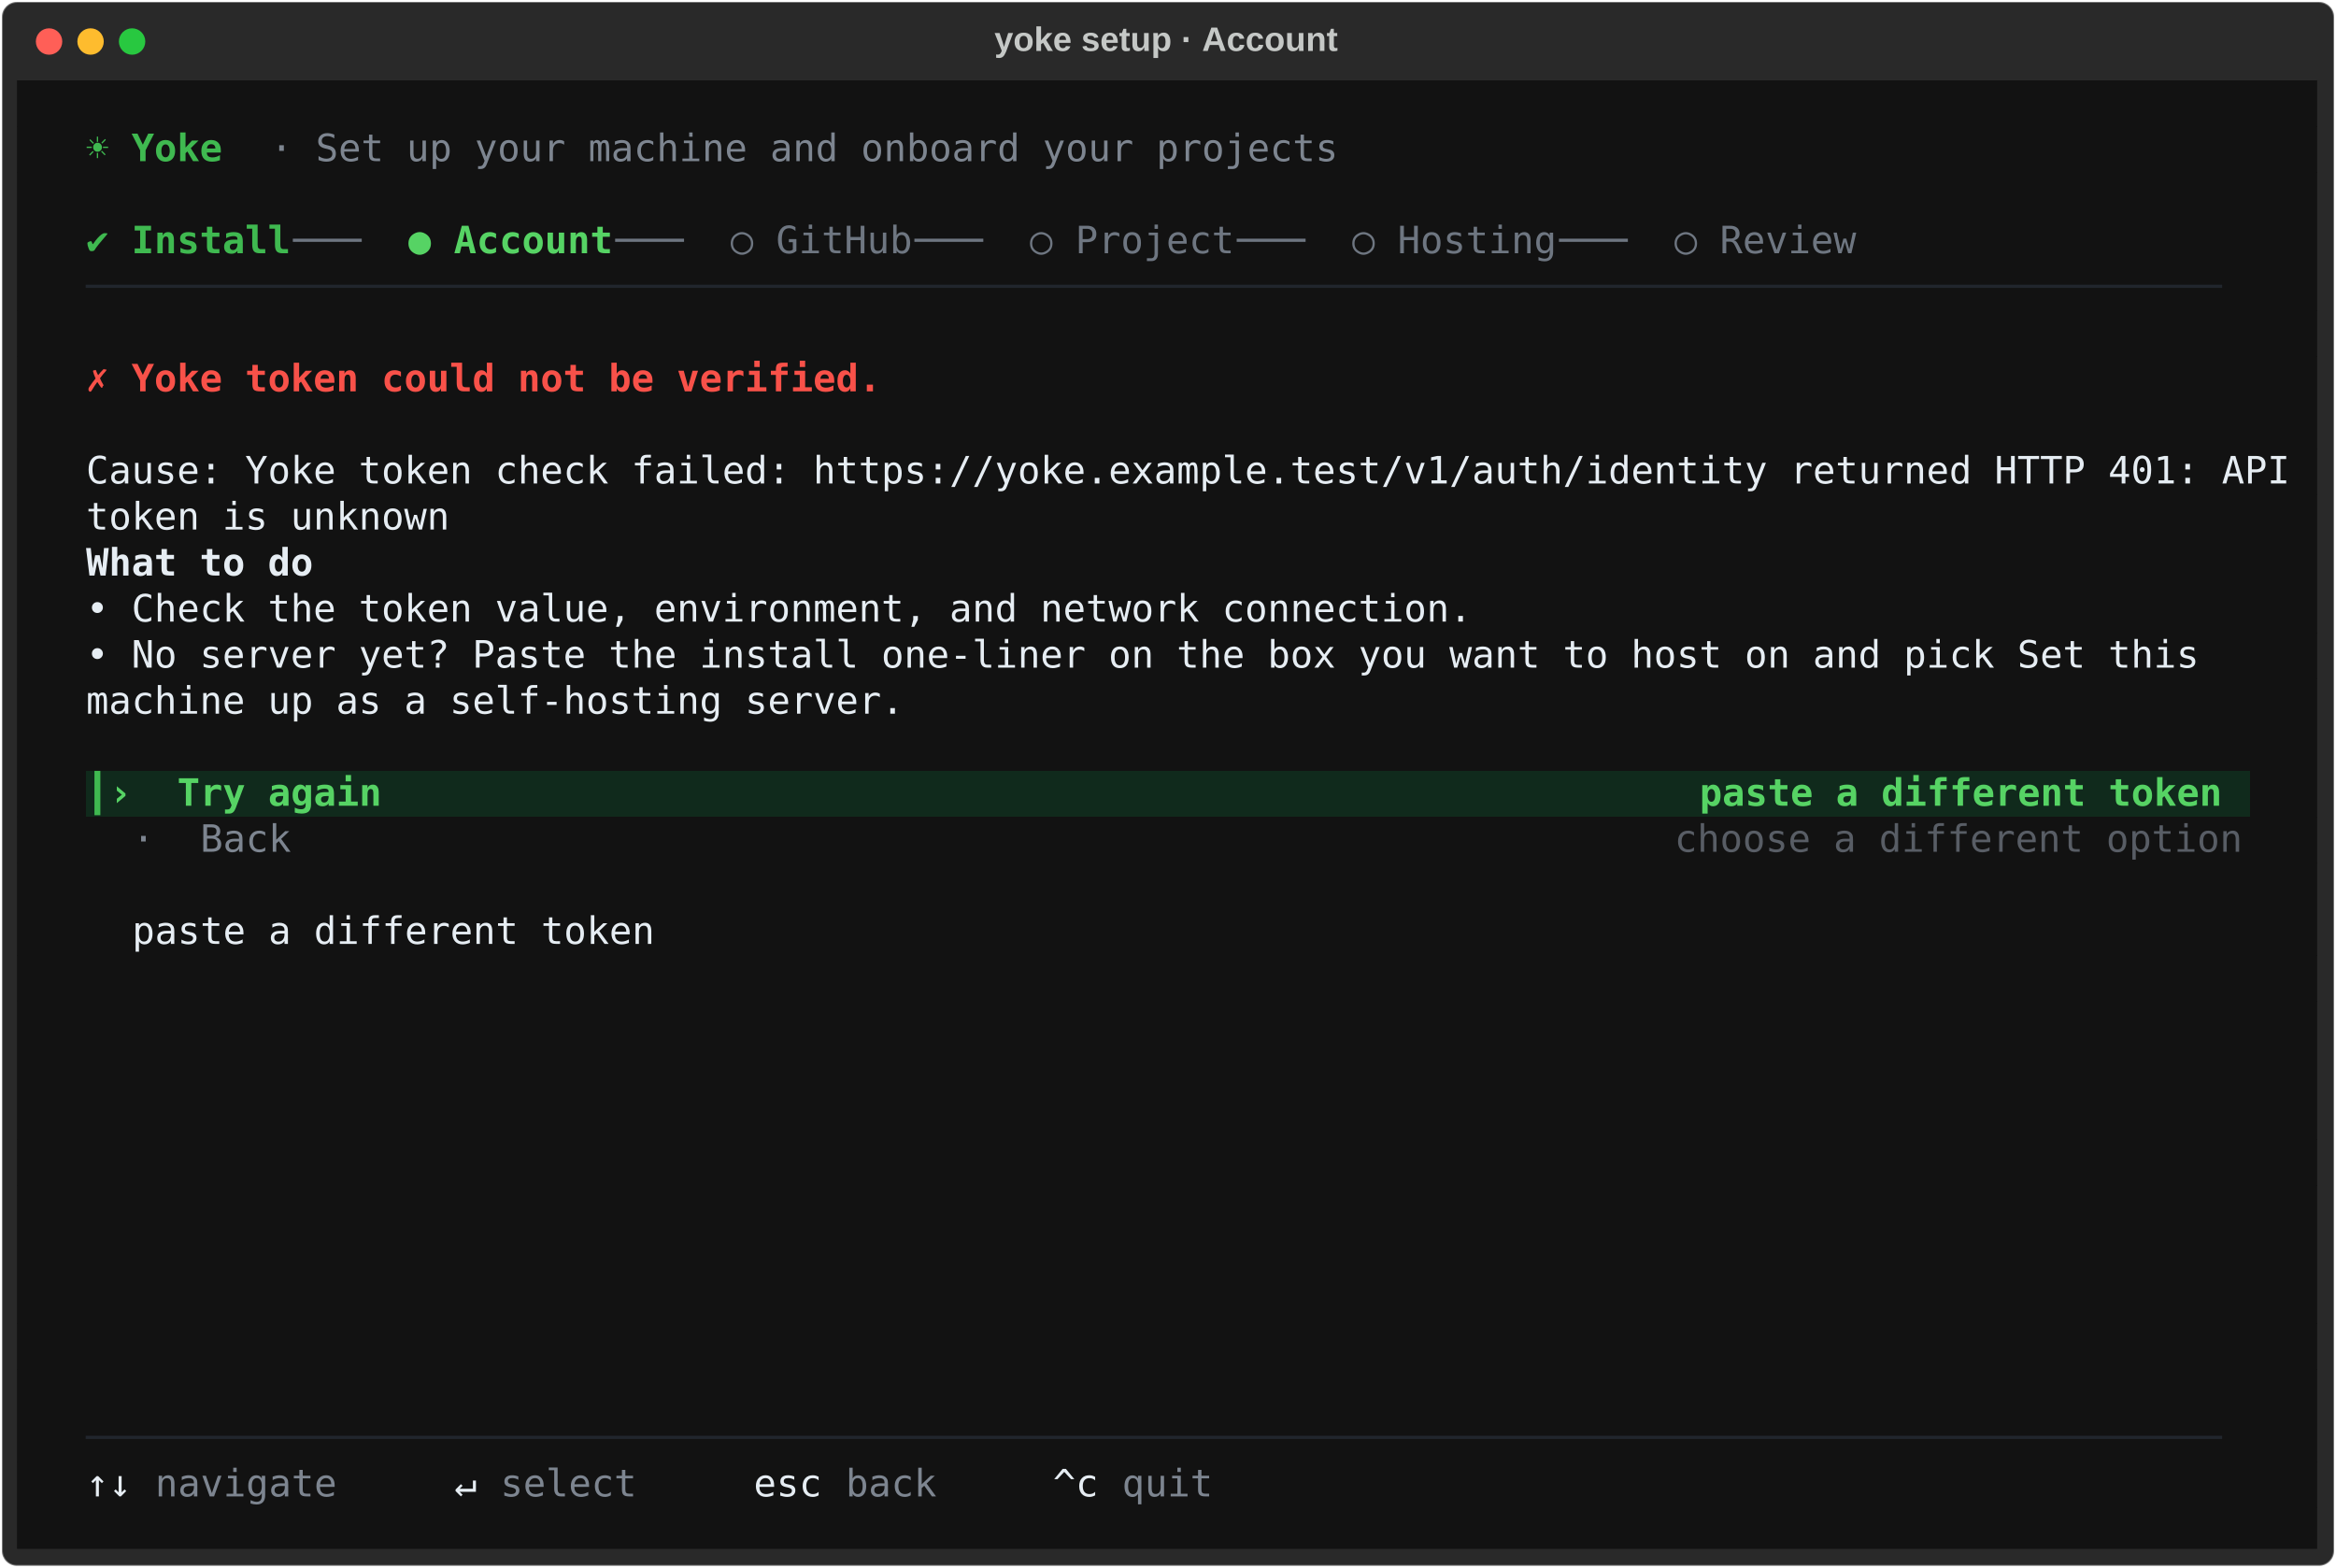
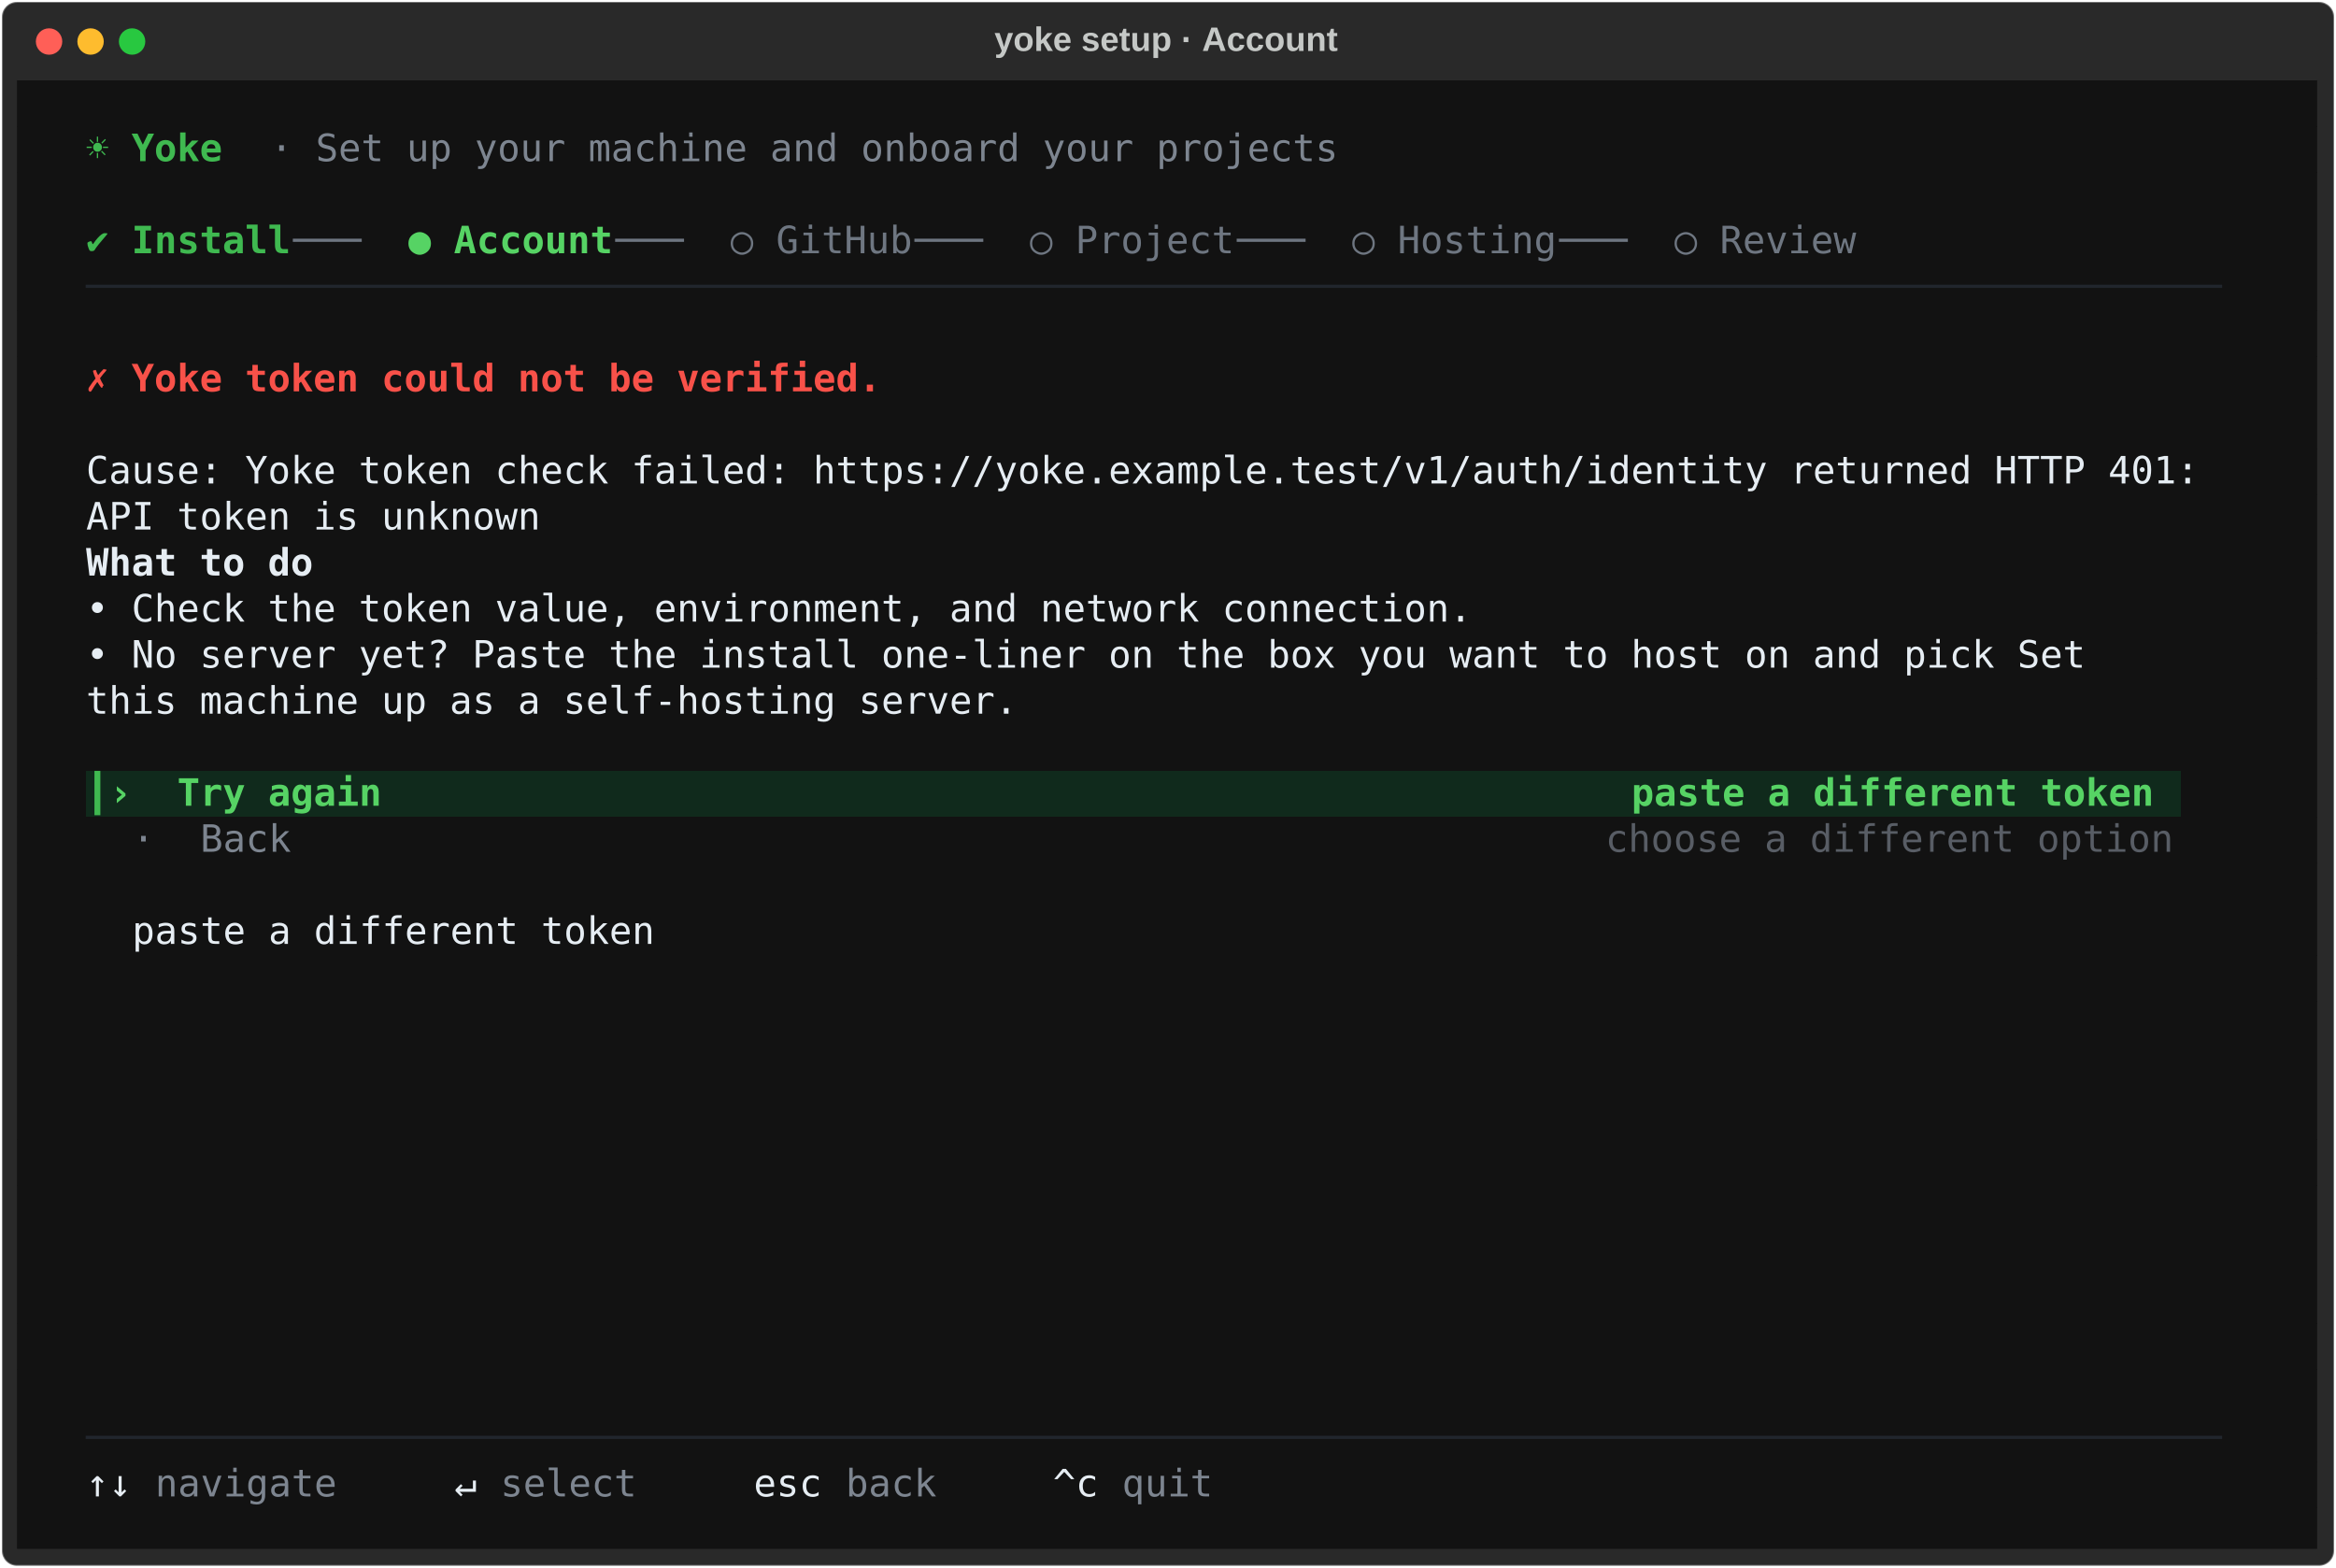
<svg xmlns="http://www.w3.org/2000/svg" class="rich-terminal" viewBox="0 0 1238 830.8">
  <style>

    @font-face {
        font-family: "Fira Code";
        src: local("FiraCode-Regular"),
                url("https://cdnjs.cloudflare.com/ajax/libs/firacode/{{VERSION}}/woff2/FiraCode-Regular.woff2") format("woff2"),
                url("https://cdnjs.cloudflare.com/ajax/libs/firacode/{{VERSION}}/woff/FiraCode-Regular.woff") format("woff");
        font-style: normal;
        font-weight: 400;
    }
    @font-face {
        font-family: "Fira Code";
        src: local("FiraCode-Bold"),
                url("https://cdnjs.cloudflare.com/ajax/libs/firacode/{{VERSION}}/woff2/FiraCode-Bold.woff2") format("woff2"),
                url("https://cdnjs.cloudflare.com/ajax/libs/firacode/{{VERSION}}/woff/FiraCode-Bold.woff") format("woff");
        font-style: bold;
        font-weight: 700;
    }

    .terminal-YOKE-matrix {
        font-family: Fira Code, monospace;
        font-size: 20px;
        line-height: 24.4px;
        font-variant-east-asian: full-width;
    }

    .terminal-YOKE-title {
        font-size: 18px;
        font-weight: bold;
        font-family: arial;
    }

.terminal-YOKE-r2 { fill: #3fb950;font-weight: bold }
.terminal-YOKE-r3 { fill: #e6edf3 }
.terminal-YOKE-r4 { fill: #7d8590 }
.terminal-YOKE-r5 { fill: #6e7681 }
.terminal-YOKE-r6 { fill: #56d364;font-weight: bold }
.terminal-YOKE-r7 { fill: #21262d }
.terminal-YOKE-r8 { fill: #f85149;font-weight: bold }
.terminal-YOKE-r9 { fill: #e6edf3;font-weight: bold }
.terminal-YOKE-r10 { fill: #3fb950 }
.terminal-YOKE-r12 { fill: #585d65 }
    </style>
  <defs>
    <clipPath id="terminal-YOKE-clip-terminal">
      <rect x="0" y="0" width="1219.0" height="779.8" />
    </clipPath>
    <clipPath id="terminal-YOKE-line-0">
      <rect x="0" y="1.5" width="1220" height="24.65" />
    </clipPath>
    <clipPath id="terminal-YOKE-line-1">
      <rect x="0" y="25.9" width="1220" height="24.65" />
    </clipPath>
    <clipPath id="terminal-YOKE-line-2">
      <rect x="0" y="50.3" width="1220" height="24.65" />
    </clipPath>
    <clipPath id="terminal-YOKE-line-3">
      <rect x="0" y="74.7" width="1220" height="24.65" />
    </clipPath>
    <clipPath id="terminal-YOKE-line-4">
      <rect x="0" y="99.1" width="1220" height="24.65" />
    </clipPath>
    <clipPath id="terminal-YOKE-line-5">
      <rect x="0" y="123.5" width="1220" height="24.65" />
    </clipPath>
    <clipPath id="terminal-YOKE-line-6">
      <rect x="0" y="147.9" width="1220" height="24.65" />
    </clipPath>
    <clipPath id="terminal-YOKE-line-7">
      <rect x="0" y="172.3" width="1220" height="24.65" />
    </clipPath>
    <clipPath id="terminal-YOKE-line-8">
      <rect x="0" y="196.7" width="1220" height="24.65" />
    </clipPath>
    <clipPath id="terminal-YOKE-line-9">
      <rect x="0" y="221.1" width="1220" height="24.65" />
    </clipPath>
    <clipPath id="terminal-YOKE-line-10">
      <rect x="0" y="245.5" width="1220" height="24.65" />
    </clipPath>
    <clipPath id="terminal-YOKE-line-11">
      <rect x="0" y="269.9" width="1220" height="24.65" />
    </clipPath>
    <clipPath id="terminal-YOKE-line-12">
      <rect x="0" y="294.3" width="1220" height="24.65" />
    </clipPath>
    <clipPath id="terminal-YOKE-line-13">
      <rect x="0" y="318.7" width="1220" height="24.65" />
    </clipPath>
    <clipPath id="terminal-YOKE-line-14">
      <rect x="0" y="343.1" width="1220" height="24.65" />
    </clipPath>
    <clipPath id="terminal-YOKE-line-15">
      <rect x="0" y="367.5" width="1220" height="24.65" />
    </clipPath>
    <clipPath id="terminal-YOKE-line-16">
      <rect x="0" y="391.9" width="1220" height="24.65" />
    </clipPath>
    <clipPath id="terminal-YOKE-line-17">
      <rect x="0" y="416.3" width="1220" height="24.65" />
    </clipPath>
    <clipPath id="terminal-YOKE-line-18">
      <rect x="0" y="440.7" width="1220" height="24.65" />
    </clipPath>
    <clipPath id="terminal-YOKE-line-19">
      <rect x="0" y="465.1" width="1220" height="24.65" />
    </clipPath>
    <clipPath id="terminal-YOKE-line-20">
      <rect x="0" y="489.5" width="1220" height="24.65" />
    </clipPath>
    <clipPath id="terminal-YOKE-line-21">
      <rect x="0" y="513.9" width="1220" height="24.65" />
    </clipPath>
    <clipPath id="terminal-YOKE-line-22">
      <rect x="0" y="538.3" width="1220" height="24.65" />
    </clipPath>
    <clipPath id="terminal-YOKE-line-23">
      <rect x="0" y="562.7" width="1220" height="24.65" />
    </clipPath>
    <clipPath id="terminal-YOKE-line-24">
      <rect x="0" y="587.1" width="1220" height="24.65" />
    </clipPath>
    <clipPath id="terminal-YOKE-line-25">
      <rect x="0" y="611.5" width="1220" height="24.65" />
    </clipPath>
    <clipPath id="terminal-YOKE-line-26">
      <rect x="0" y="635.9" width="1220" height="24.65" />
    </clipPath>
    <clipPath id="terminal-YOKE-line-27">
      <rect x="0" y="660.3" width="1220" height="24.65" />
    </clipPath>
    <clipPath id="terminal-YOKE-line-28">
      <rect x="0" y="684.7" width="1220" height="24.65" />
    </clipPath>
    <clipPath id="terminal-YOKE-line-29">
      <rect x="0" y="709.1" width="1220" height="24.65" />
    </clipPath>
    <clipPath id="terminal-YOKE-line-30">
      <rect x="0" y="733.5" width="1220" height="24.65" />
    </clipPath>
  </defs>
  <rect fill="#292929" stroke="rgba(255,255,255,0.35)" stroke-width="1" x="1" y="1" width="1236" height="828.8" rx="8" />
  <text class="terminal-YOKE-title" fill="#c5c8c6" text-anchor="middle" x="618" y="27">yoke setup · Account</text>
  <g transform="translate(26,22)">
    <circle cx="0" cy="0" r="7" fill="#ff5f57" />
    <circle cx="22" cy="0" r="7" fill="#febc2e" />
    <circle cx="44" cy="0" r="7" fill="#28c840" />
  </g>
  <g transform="translate(9, 41)" clip-path="url(#terminal-YOKE-clip-terminal)">
    <rect fill="#121212" x="0" y="1.5" width="1220" height="24.65" shape-rendering="crispEdges" />
    <rect fill="#121212" x="0" y="25.9" width="36.6" height="24.65" shape-rendering="crispEdges" />
    <rect fill="#121212" x="36.6" y="25.9" width="73.2" height="24.65" shape-rendering="crispEdges" />
    <rect fill="#121212" x="109.8" y="25.9" width="24.4" height="24.65" shape-rendering="crispEdges" />
    <rect fill="#121212" x="134.2" y="25.9" width="573.4" height="24.65" shape-rendering="crispEdges" />
-     <rect fill="#121212" x="707.6" y="25.9" width="512.4" height="24.65" shape-rendering="crispEdges" />
+     <rect fill="#121212" x="707.6" y="25.9" width="475.8" height="24.65" shape-rendering="crispEdges" />
+     <rect fill="#121212" x="1183.4" y="25.9" width="36.6" height="24.65" shape-rendering="crispEdges" />
    <rect fill="#121212" x="0" y="50.3" width="1220" height="24.65" shape-rendering="crispEdges" />
    <rect fill="#121212" x="0" y="74.7" width="36.6" height="24.65" shape-rendering="crispEdges" />
    <rect fill="#121212" x="36.6" y="74.7" width="109.8" height="24.65" shape-rendering="crispEdges" />
    <rect fill="#121212" x="146.4" y="74.7" width="61" height="24.65" shape-rendering="crispEdges" />
    <rect fill="#121212" x="207.4" y="74.7" width="109.8" height="24.65" shape-rendering="crispEdges" />
    <rect fill="#121212" x="317.2" y="74.7" width="61" height="24.65" shape-rendering="crispEdges" />
    <rect fill="#121212" x="378.2" y="74.7" width="97.6" height="24.65" shape-rendering="crispEdges" />
    <rect fill="#121212" x="475.8" y="74.7" width="61" height="24.65" shape-rendering="crispEdges" />
    <rect fill="#121212" x="536.8" y="74.7" width="109.8" height="24.65" shape-rendering="crispEdges" />
    <rect fill="#121212" x="646.6" y="74.7" width="61" height="24.65" shape-rendering="crispEdges" />
    <rect fill="#121212" x="707.6" y="74.7" width="109.8" height="24.65" shape-rendering="crispEdges" />
    <rect fill="#121212" x="817.4" y="74.7" width="61" height="24.65" shape-rendering="crispEdges" />
    <rect fill="#121212" x="878.4" y="74.7" width="97.6" height="24.65" shape-rendering="crispEdges" />
-     <rect fill="#121212" x="976" y="74.7" width="244" height="24.65" shape-rendering="crispEdges" />
+     <rect fill="#121212" x="976" y="74.7" width="207.4" height="24.65" shape-rendering="crispEdges" />
+     <rect fill="#121212" x="1183.4" y="74.7" width="36.6" height="24.65" shape-rendering="crispEdges" />
    <rect fill="#121212" x="0" y="99.1" width="36.6" height="24.65" shape-rendering="crispEdges" />
    <rect fill="#121212" x="36.6" y="99.1" width="1146.8" height="24.65" shape-rendering="crispEdges" />
    <rect fill="#121212" x="1183.4" y="99.1" width="36.6" height="24.65" shape-rendering="crispEdges" />
    <rect fill="#121212" x="0" y="123.5" width="1220" height="24.65" shape-rendering="crispEdges" />
    <rect fill="#121212" x="0" y="147.9" width="36.6" height="24.65" shape-rendering="crispEdges" />
    <rect fill="#121212" x="36.6" y="147.9" width="427" height="24.65" shape-rendering="crispEdges" />
-     <rect fill="#121212" x="463.6" y="147.9" width="756.4" height="24.65" shape-rendering="crispEdges" />
+     <rect fill="#121212" x="463.6" y="147.9" width="719.8" height="24.65" shape-rendering="crispEdges" />
+     <rect fill="#121212" x="1183.4" y="147.9" width="36.6" height="24.65" shape-rendering="crispEdges" />
    <rect fill="#121212" x="0" y="172.3" width="36.6" height="24.65" shape-rendering="crispEdges" />
    <rect fill="#121212" x="36.6" y="172.3" width="0" height="24.65" shape-rendering="crispEdges" />
-     <rect fill="#121212" x="36.6" y="172.3" width="1183.4" height="24.65" shape-rendering="crispEdges" />
+     <rect fill="#121212" x="36.6" y="172.3" width="1146.8" height="24.65" shape-rendering="crispEdges" />
+     <rect fill="#121212" x="1183.4" y="172.3" width="36.6" height="24.65" shape-rendering="crispEdges" />
    <rect fill="#121212" x="0" y="196.7" width="36.6" height="24.65" shape-rendering="crispEdges" />
-     <rect fill="#121212" x="36.6" y="196.7" width="1183.4" height="24.65" shape-rendering="crispEdges" />
+     <rect fill="#121212" x="36.6" y="196.7" width="1134.6" height="24.65" shape-rendering="crispEdges" />
+     <rect fill="#121212" x="1171.2" y="196.7" width="12.2" height="24.65" shape-rendering="crispEdges" />
+     <rect fill="#121212" x="1183.4" y="196.7" width="36.6" height="24.65" shape-rendering="crispEdges" />
    <rect fill="#121212" x="0" y="221.1" width="36.6" height="24.65" shape-rendering="crispEdges" />
-     <rect fill="#121212" x="36.6" y="221.1" width="195.2" height="24.65" shape-rendering="crispEdges" />
-     <rect fill="#121212" x="231.8" y="221.1" width="988.2" height="24.65" shape-rendering="crispEdges" />
+     <rect fill="#121212" x="36.6" y="221.1" width="244" height="24.65" shape-rendering="crispEdges" />
+     <rect fill="#121212" x="280.6" y="221.1" width="902.8" height="24.65" shape-rendering="crispEdges" />
+     <rect fill="#121212" x="1183.4" y="221.1" width="36.6" height="24.65" shape-rendering="crispEdges" />
    <rect fill="#121212" x="0" y="245.5" width="36.6" height="24.65" shape-rendering="crispEdges" />
    <rect fill="#121212" x="36.6" y="245.5" width="122" height="24.65" shape-rendering="crispEdges" />
-     <rect fill="#121212" x="158.6" y="245.5" width="1061.4" height="24.65" shape-rendering="crispEdges" />
+     <rect fill="#121212" x="158.6" y="245.5" width="1024.8" height="24.65" shape-rendering="crispEdges" />
+     <rect fill="#121212" x="1183.4" y="245.5" width="36.6" height="24.65" shape-rendering="crispEdges" />
    <rect fill="#121212" x="0" y="269.9" width="36.6" height="24.65" shape-rendering="crispEdges" />
    <rect fill="#121212" x="36.6" y="269.9" width="768.6" height="24.65" shape-rendering="crispEdges" />
-     <rect fill="#121212" x="805.2" y="269.9" width="414.8" height="24.65" shape-rendering="crispEdges" />
+     <rect fill="#121212" x="805.2" y="269.9" width="378.2" height="24.65" shape-rendering="crispEdges" />
+     <rect fill="#121212" x="1183.4" y="269.9" width="36.6" height="24.65" shape-rendering="crispEdges" />
    <rect fill="#121212" x="0" y="294.3" width="36.6" height="24.65" shape-rendering="crispEdges" />
-     <rect fill="#121212" x="36.6" y="294.3" width="1159" height="24.65" shape-rendering="crispEdges" />
-     <rect fill="#121212" x="1195.6" y="294.3" width="24.4" height="24.65" shape-rendering="crispEdges" />
+     <rect fill="#121212" x="36.6" y="294.3" width="1098" height="24.65" shape-rendering="crispEdges" />
+     <rect fill="#121212" x="1134.6" y="294.3" width="48.8" height="24.65" shape-rendering="crispEdges" />
+     <rect fill="#121212" x="1183.4" y="294.3" width="36.6" height="24.65" shape-rendering="crispEdges" />
    <rect fill="#121212" x="0" y="318.7" width="36.6" height="24.65" shape-rendering="crispEdges" />
-     <rect fill="#121212" x="36.6" y="318.7" width="439.2" height="24.65" shape-rendering="crispEdges" />
-     <rect fill="#121212" x="475.8" y="318.7" width="744.2" height="24.65" shape-rendering="crispEdges" />
+     <rect fill="#121212" x="36.6" y="318.7" width="500.2" height="24.65" shape-rendering="crispEdges" />
+     <rect fill="#121212" x="536.8" y="318.7" width="646.6" height="24.65" shape-rendering="crispEdges" />
+     <rect fill="#121212" x="1183.4" y="318.7" width="36.6" height="24.65" shape-rendering="crispEdges" />
    <rect fill="#121212" x="0" y="343.1" width="36.6" height="24.65" shape-rendering="crispEdges" />
    <rect fill="#121212" x="36.6" y="343.1" width="0" height="24.65" shape-rendering="crispEdges" />
-     <rect fill="#121212" x="36.6" y="343.1" width="1183.4" height="24.65" shape-rendering="crispEdges" />
+     <rect fill="#121212" x="36.6" y="343.1" width="1146.8" height="24.65" shape-rendering="crispEdges" />
+     <rect fill="#121212" x="1183.4" y="343.1" width="36.6" height="24.65" shape-rendering="crispEdges" />
    <rect fill="#121212" x="0" y="367.5" width="36.6" height="24.65" shape-rendering="crispEdges" />
    <rect fill="#102a1c" x="36.6" y="367.5" width="12.2" height="24.65" shape-rendering="crispEdges" />
-     <rect fill="#102a1c" x="48.8" y="367.5" width="1134.6" height="24.65" shape-rendering="crispEdges" />
+     <rect fill="#102a1c" x="48.8" y="367.5" width="1098" height="24.65" shape-rendering="crispEdges" />
+     <rect fill="#121212" x="1146.8" y="367.5" width="36.6" height="24.65" shape-rendering="crispEdges" />
    <rect fill="#121212" x="1183.4" y="367.5" width="36.6" height="24.65" shape-rendering="crispEdges" />
    <rect fill="#121212" x="0" y="391.9" width="36.6" height="24.65" shape-rendering="crispEdges" />
    <rect fill="#121212" x="36.6" y="391.9" width="12.2" height="24.65" shape-rendering="crispEdges" />
    <rect fill="#121212" x="48.8" y="391.9" width="12.2" height="24.65" shape-rendering="crispEdges" />
-     <rect fill="#121212" x="61" y="391.9" width="817.4" height="24.65" shape-rendering="crispEdges" />
-     <rect fill="#121212" x="878.4" y="391.9" width="305" height="24.65" shape-rendering="crispEdges" />
+     <rect fill="#121212" x="61" y="391.9" width="780.8" height="24.65" shape-rendering="crispEdges" />
+     <rect fill="#121212" x="841.8" y="391.9" width="305" height="24.65" shape-rendering="crispEdges" />
+     <rect fill="#121212" x="1146.8" y="391.9" width="36.6" height="24.65" shape-rendering="crispEdges" />
    <rect fill="#121212" x="1183.4" y="391.9" width="36.6" height="24.65" shape-rendering="crispEdges" />
    <rect fill="#121212" x="0" y="416.3" width="36.6" height="24.65" shape-rendering="crispEdges" />
-     <rect fill="#121212" x="36.6" y="416.3" width="1146.8" height="24.65" shape-rendering="crispEdges" />
+     <rect fill="#121212" x="36.6" y="416.3" width="1110.2" height="24.65" shape-rendering="crispEdges" />
+     <rect fill="#121212" x="1146.8" y="416.3" width="36.6" height="24.65" shape-rendering="crispEdges" />
    <rect fill="#121212" x="1183.4" y="416.3" width="36.6" height="24.65" shape-rendering="crispEdges" />
    <rect fill="#121212" x="0" y="440.7" width="36.6" height="24.65" shape-rendering="crispEdges" />
    <rect fill="#121212" x="36.6" y="440.7" width="24.4" height="24.65" shape-rendering="crispEdges" />
    <rect fill="#121212" x="61" y="440.7" width="280.6" height="24.65" shape-rendering="crispEdges" />
-     <rect fill="#121212" x="341.6" y="440.7" width="805.2" height="24.65" shape-rendering="crispEdges" />
+     <rect fill="#121212" x="341.6" y="440.7" width="768.6" height="24.65" shape-rendering="crispEdges" />
+     <rect fill="#121212" x="1110.2" y="440.7" width="36.6" height="24.65" shape-rendering="crispEdges" />
    <rect fill="#121212" x="1146.8" y="440.7" width="36.6" height="24.65" shape-rendering="crispEdges" />
    <rect fill="#121212" x="1183.4" y="440.7" width="36.6" height="24.65" shape-rendering="crispEdges" />
    <rect fill="#121212" x="0" y="465.1" width="36.6" height="24.65" shape-rendering="crispEdges" />
-     <rect fill="#121212" x="36.6" y="465.1" width="1183.4" height="24.65" shape-rendering="crispEdges" />
+     <rect fill="#121212" x="36.6" y="465.1" width="1146.8" height="24.65" shape-rendering="crispEdges" />
+     <rect fill="#121212" x="1183.4" y="465.1" width="36.6" height="24.65" shape-rendering="crispEdges" />
    <rect fill="#121212" x="0" y="489.5" width="36.6" height="24.65" shape-rendering="crispEdges" />
-     <rect fill="#121212" x="36.6" y="489.5" width="1183.4" height="24.65" shape-rendering="crispEdges" />
+     <rect fill="#121212" x="36.6" y="489.5" width="1146.8" height="24.65" shape-rendering="crispEdges" />
+     <rect fill="#121212" x="1183.4" y="489.5" width="36.6" height="24.65" shape-rendering="crispEdges" />
    <rect fill="#121212" x="0" y="513.9" width="36.6" height="24.65" shape-rendering="crispEdges" />
-     <rect fill="#121212" x="36.6" y="513.9" width="1183.4" height="24.65" shape-rendering="crispEdges" />
+     <rect fill="#121212" x="36.6" y="513.9" width="1146.8" height="24.65" shape-rendering="crispEdges" />
+     <rect fill="#121212" x="1183.4" y="513.9" width="36.6" height="24.65" shape-rendering="crispEdges" />
    <rect fill="#121212" x="0" y="538.3" width="36.6" height="24.65" shape-rendering="crispEdges" />
-     <rect fill="#121212" x="36.6" y="538.3" width="1183.4" height="24.65" shape-rendering="crispEdges" />
+     <rect fill="#121212" x="36.6" y="538.3" width="1146.8" height="24.65" shape-rendering="crispEdges" />
+     <rect fill="#121212" x="1183.4" y="538.3" width="36.6" height="24.65" shape-rendering="crispEdges" />
    <rect fill="#121212" x="0" y="562.7" width="36.6" height="24.65" shape-rendering="crispEdges" />
-     <rect fill="#121212" x="36.6" y="562.7" width="1183.4" height="24.65" shape-rendering="crispEdges" />
+     <rect fill="#121212" x="36.6" y="562.7" width="1146.8" height="24.65" shape-rendering="crispEdges" />
+     <rect fill="#121212" x="1183.4" y="562.7" width="36.6" height="24.65" shape-rendering="crispEdges" />
    <rect fill="#121212" x="0" y="587.1" width="36.6" height="24.65" shape-rendering="crispEdges" />
-     <rect fill="#121212" x="36.6" y="587.1" width="1183.4" height="24.65" shape-rendering="crispEdges" />
+     <rect fill="#121212" x="36.6" y="587.1" width="1146.8" height="24.65" shape-rendering="crispEdges" />
+     <rect fill="#121212" x="1183.4" y="587.1" width="36.6" height="24.65" shape-rendering="crispEdges" />
    <rect fill="#121212" x="0" y="611.5" width="36.6" height="24.65" shape-rendering="crispEdges" />
-     <rect fill="#121212" x="36.6" y="611.5" width="1183.4" height="24.65" shape-rendering="crispEdges" />
+     <rect fill="#121212" x="36.6" y="611.5" width="1146.8" height="24.65" shape-rendering="crispEdges" />
+     <rect fill="#121212" x="1183.4" y="611.5" width="36.6" height="24.65" shape-rendering="crispEdges" />
    <rect fill="#121212" x="0" y="635.9" width="36.6" height="24.65" shape-rendering="crispEdges" />
-     <rect fill="#121212" x="36.6" y="635.9" width="1183.4" height="24.65" shape-rendering="crispEdges" />
+     <rect fill="#121212" x="36.6" y="635.9" width="1146.8" height="24.65" shape-rendering="crispEdges" />
+     <rect fill="#121212" x="1183.4" y="635.9" width="36.6" height="24.65" shape-rendering="crispEdges" />
    <rect fill="#121212" x="0" y="660.3" width="36.6" height="24.65" shape-rendering="crispEdges" />
-     <rect fill="#121212" x="36.6" y="660.3" width="1183.4" height="24.65" shape-rendering="crispEdges" />
+     <rect fill="#121212" x="36.6" y="660.3" width="1146.8" height="24.65" shape-rendering="crispEdges" />
+     <rect fill="#121212" x="1183.4" y="660.3" width="36.6" height="24.65" shape-rendering="crispEdges" />
    <rect fill="#121212" x="0" y="684.7" width="36.6" height="24.65" shape-rendering="crispEdges" />
-     <rect fill="#121212" x="36.6" y="684.7" width="1183.4" height="24.65" shape-rendering="crispEdges" />
+     <rect fill="#121212" x="36.6" y="684.7" width="1146.8" height="24.65" shape-rendering="crispEdges" />
+     <rect fill="#121212" x="1183.4" y="684.7" width="36.6" height="24.65" shape-rendering="crispEdges" />
    <rect fill="#121212" x="0" y="709.1" width="36.6" height="24.65" shape-rendering="crispEdges" />
    <rect fill="#121212" x="36.6" y="709.1" width="1146.8" height="24.65" shape-rendering="crispEdges" />
    <rect fill="#121212" x="1183.4" y="709.1" width="36.6" height="24.65" shape-rendering="crispEdges" />
    <rect fill="#121212" x="0" y="733.5" width="36.6" height="24.65" shape-rendering="crispEdges" />
    <rect fill="#121212" x="36.6" y="733.5" width="24.4" height="24.65" shape-rendering="crispEdges" />
    <rect fill="#121212" x="61" y="733.5" width="12.2" height="24.65" shape-rendering="crispEdges" />
    <rect fill="#121212" x="73.2" y="733.5" width="97.6" height="24.65" shape-rendering="crispEdges" />
    <rect fill="#121212" x="170.8" y="733.5" width="61" height="24.65" shape-rendering="crispEdges" />
    <rect fill="#121212" x="231.8" y="733.5" width="12.2" height="24.65" shape-rendering="crispEdges" />
    <rect fill="#121212" x="244" y="733.5" width="12.2" height="24.65" shape-rendering="crispEdges" />
    <rect fill="#121212" x="256.2" y="733.5" width="73.2" height="24.65" shape-rendering="crispEdges" />
    <rect fill="#121212" x="329.4" y="733.5" width="61" height="24.65" shape-rendering="crispEdges" />
    <rect fill="#121212" x="390.4" y="733.5" width="36.6" height="24.65" shape-rendering="crispEdges" />
    <rect fill="#121212" x="427" y="733.5" width="12.2" height="24.65" shape-rendering="crispEdges" />
    <rect fill="#121212" x="439.2" y="733.5" width="48.8" height="24.65" shape-rendering="crispEdges" />
    <rect fill="#121212" x="488" y="733.5" width="61" height="24.65" shape-rendering="crispEdges" />
    <rect fill="#121212" x="549" y="733.5" width="24.4" height="24.65" shape-rendering="crispEdges" />
    <rect fill="#121212" x="573.4" y="733.5" width="12.2" height="24.65" shape-rendering="crispEdges" />
    <rect fill="#121212" x="585.6" y="733.5" width="48.8" height="24.65" shape-rendering="crispEdges" />
-     <rect fill="#121212" x="634.4" y="733.5" width="585.6" height="24.65" shape-rendering="crispEdges" />
+     <rect fill="#121212" x="634.4" y="733.5" width="549" height="24.65" shape-rendering="crispEdges" />
+     <rect fill="#121212" x="1183.4" y="733.5" width="36.6" height="24.65" shape-rendering="crispEdges" />
    <rect fill="#121212" x="0" y="757.9" width="1220" height="24.65" shape-rendering="crispEdges" />
    <g class="terminal-YOKE-matrix">
      <text class="terminal-YOKE-r2" x="36.6" y="44.4" textLength="73.2" clip-path="url(#terminal-YOKE-line-1)">☀ Yoke</text>
      <text class="terminal-YOKE-r4" x="134.2" y="44.4" textLength="573.4" clip-path="url(#terminal-YOKE-line-1)">· Set up your machine and onboard your projects</text>
      <text class="terminal-YOKE-r2" x="36.6" y="93.2" textLength="109.8" clip-path="url(#terminal-YOKE-line-3)">✔ Install</text>
      <text class="terminal-YOKE-r5" x="146.4" y="93.2" textLength="61" clip-path="url(#terminal-YOKE-line-3)"> ─── </text>
      <text class="terminal-YOKE-r6" x="207.4" y="93.2" textLength="109.8" clip-path="url(#terminal-YOKE-line-3)">● Account</text>
      <text class="terminal-YOKE-r5" x="317.2" y="93.2" textLength="61" clip-path="url(#terminal-YOKE-line-3)"> ─── </text>
      <text class="terminal-YOKE-r5" x="378.2" y="93.2" textLength="97.6" clip-path="url(#terminal-YOKE-line-3)">○ GitHub</text>
      <text class="terminal-YOKE-r5" x="475.8" y="93.2" textLength="61" clip-path="url(#terminal-YOKE-line-3)"> ─── </text>
      <text class="terminal-YOKE-r5" x="536.8" y="93.2" textLength="109.8" clip-path="url(#terminal-YOKE-line-3)">○ Project</text>
      <text class="terminal-YOKE-r5" x="646.6" y="93.2" textLength="61" clip-path="url(#terminal-YOKE-line-3)"> ─── </text>
      <text class="terminal-YOKE-r5" x="707.6" y="93.2" textLength="109.8" clip-path="url(#terminal-YOKE-line-3)">○ Hosting</text>
      <text class="terminal-YOKE-r5" x="817.4" y="93.2" textLength="61" clip-path="url(#terminal-YOKE-line-3)"> ─── </text>
      <text class="terminal-YOKE-r5" x="878.4" y="93.2" textLength="97.6" clip-path="url(#terminal-YOKE-line-3)">○ Review</text>
      <text class="terminal-YOKE-r7" x="36.6" y="117.6" textLength="1146.8" clip-path="url(#terminal-YOKE-line-4)">──────────────────────────────────────────────────────────────────────────────────────────────</text>
      <text class="terminal-YOKE-r8" x="36.6" y="166.4" textLength="427" clip-path="url(#terminal-YOKE-line-6)">✗ Yoke token could not be verified.</text>
-       <text class="terminal-YOKE-r3" x="36.6" y="215.2" textLength="1183.4" clip-path="url(#terminal-YOKE-line-8)">Cause: Yoke token check failed: https://yoke.example.test/v1/auth/identity returned HTTP 401: API</text>
-       <text class="terminal-YOKE-r3" x="36.6" y="239.6" textLength="195.2" clip-path="url(#terminal-YOKE-line-9)">token is unknown</text>
+       <text class="terminal-YOKE-r3" x="36.6" y="215.2" textLength="1134.6" clip-path="url(#terminal-YOKE-line-8)">Cause: Yoke token check failed: https://yoke.example.test/v1/auth/identity returned HTTP 401:</text>
+       <text class="terminal-YOKE-r3" x="36.6" y="239.6" textLength="244" clip-path="url(#terminal-YOKE-line-9)">API token is unknown</text>
      <text class="terminal-YOKE-r9" x="36.6" y="264" textLength="122" clip-path="url(#terminal-YOKE-line-10)">What to do</text>
      <text class="terminal-YOKE-r3" x="36.6" y="288.4" textLength="768.6" clip-path="url(#terminal-YOKE-line-11)">  • Check the token value, environment, and network connection.</text>
-       <text class="terminal-YOKE-r3" x="36.6" y="312.8" textLength="1159" clip-path="url(#terminal-YOKE-line-12)">  • No server yet? Paste the install one-liner on the box you want to host on and pick Set this</text>
-       <text class="terminal-YOKE-r3" x="36.6" y="337.2" textLength="439.2" clip-path="url(#terminal-YOKE-line-13)">machine up as a self-hosting server.</text>
+       <text class="terminal-YOKE-r3" x="36.6" y="312.8" textLength="1098" clip-path="url(#terminal-YOKE-line-12)">  • No server yet? Paste the install one-liner on the box you want to host on and pick Set</text>
+       <text class="terminal-YOKE-r3" x="36.6" y="337.2" textLength="500.2" clip-path="url(#terminal-YOKE-line-13)">this machine up as a self-hosting server.</text>
      <text class="terminal-YOKE-r10" x="36.6" y="386" textLength="12.2" clip-path="url(#terminal-YOKE-line-15)">┃</text>
-       <text class="terminal-YOKE-r6" x="48.8" y="386" textLength="1134.6" clip-path="url(#terminal-YOKE-line-15)">›  Try again                                                          paste a different token</text>
-       <text class="terminal-YOKE-r4" x="61" y="410.4" textLength="817.4" clip-path="url(#terminal-YOKE-line-16)">·  Back                                                            </text>
-       <text class="terminal-YOKE-r12" x="878.4" y="410.4" textLength="305" clip-path="url(#terminal-YOKE-line-16)">choose a different option</text>
+       <text class="terminal-YOKE-r6" x="48.8" y="386" textLength="1098" clip-path="url(#terminal-YOKE-line-15)">›  Try again                                                       paste a different token</text>
+       <text class="terminal-YOKE-r4" x="61" y="410.4" textLength="780.8" clip-path="url(#terminal-YOKE-line-16)">·  Back                                                         </text>
+       <text class="terminal-YOKE-r12" x="841.8" y="410.4" textLength="305" clip-path="url(#terminal-YOKE-line-16)">choose a different option</text>
      <text class="terminal-YOKE-r3" x="61" y="459.2" textLength="280.6" clip-path="url(#terminal-YOKE-line-18)">paste a different token</text>
      <text class="terminal-YOKE-r7" x="36.6" y="727.6" textLength="1146.8" clip-path="url(#terminal-YOKE-line-29)">──────────────────────────────────────────────────────────────────────────────────────────────</text>
      <text class="terminal-YOKE-r3" x="36.6" y="752" textLength="24.4" clip-path="url(#terminal-YOKE-line-30)">↑↓</text>
      <text class="terminal-YOKE-r4" x="73.2" y="752" textLength="97.6" clip-path="url(#terminal-YOKE-line-30)">navigate</text>
      <text class="terminal-YOKE-r3" x="231.8" y="752" textLength="12.2" clip-path="url(#terminal-YOKE-line-30)">↵</text>
      <text class="terminal-YOKE-r4" x="256.2" y="752" textLength="73.2" clip-path="url(#terminal-YOKE-line-30)">select</text>
      <text class="terminal-YOKE-r3" x="390.4" y="752" textLength="36.6" clip-path="url(#terminal-YOKE-line-30)">esc</text>
      <text class="terminal-YOKE-r4" x="439.2" y="752" textLength="48.8" clip-path="url(#terminal-YOKE-line-30)">back</text>
      <text class="terminal-YOKE-r3" x="549" y="752" textLength="24.4" clip-path="url(#terminal-YOKE-line-30)">^c</text>
      <text class="terminal-YOKE-r4" x="585.6" y="752" textLength="48.8" clip-path="url(#terminal-YOKE-line-30)">quit</text>
    </g>
  </g>
</svg>
